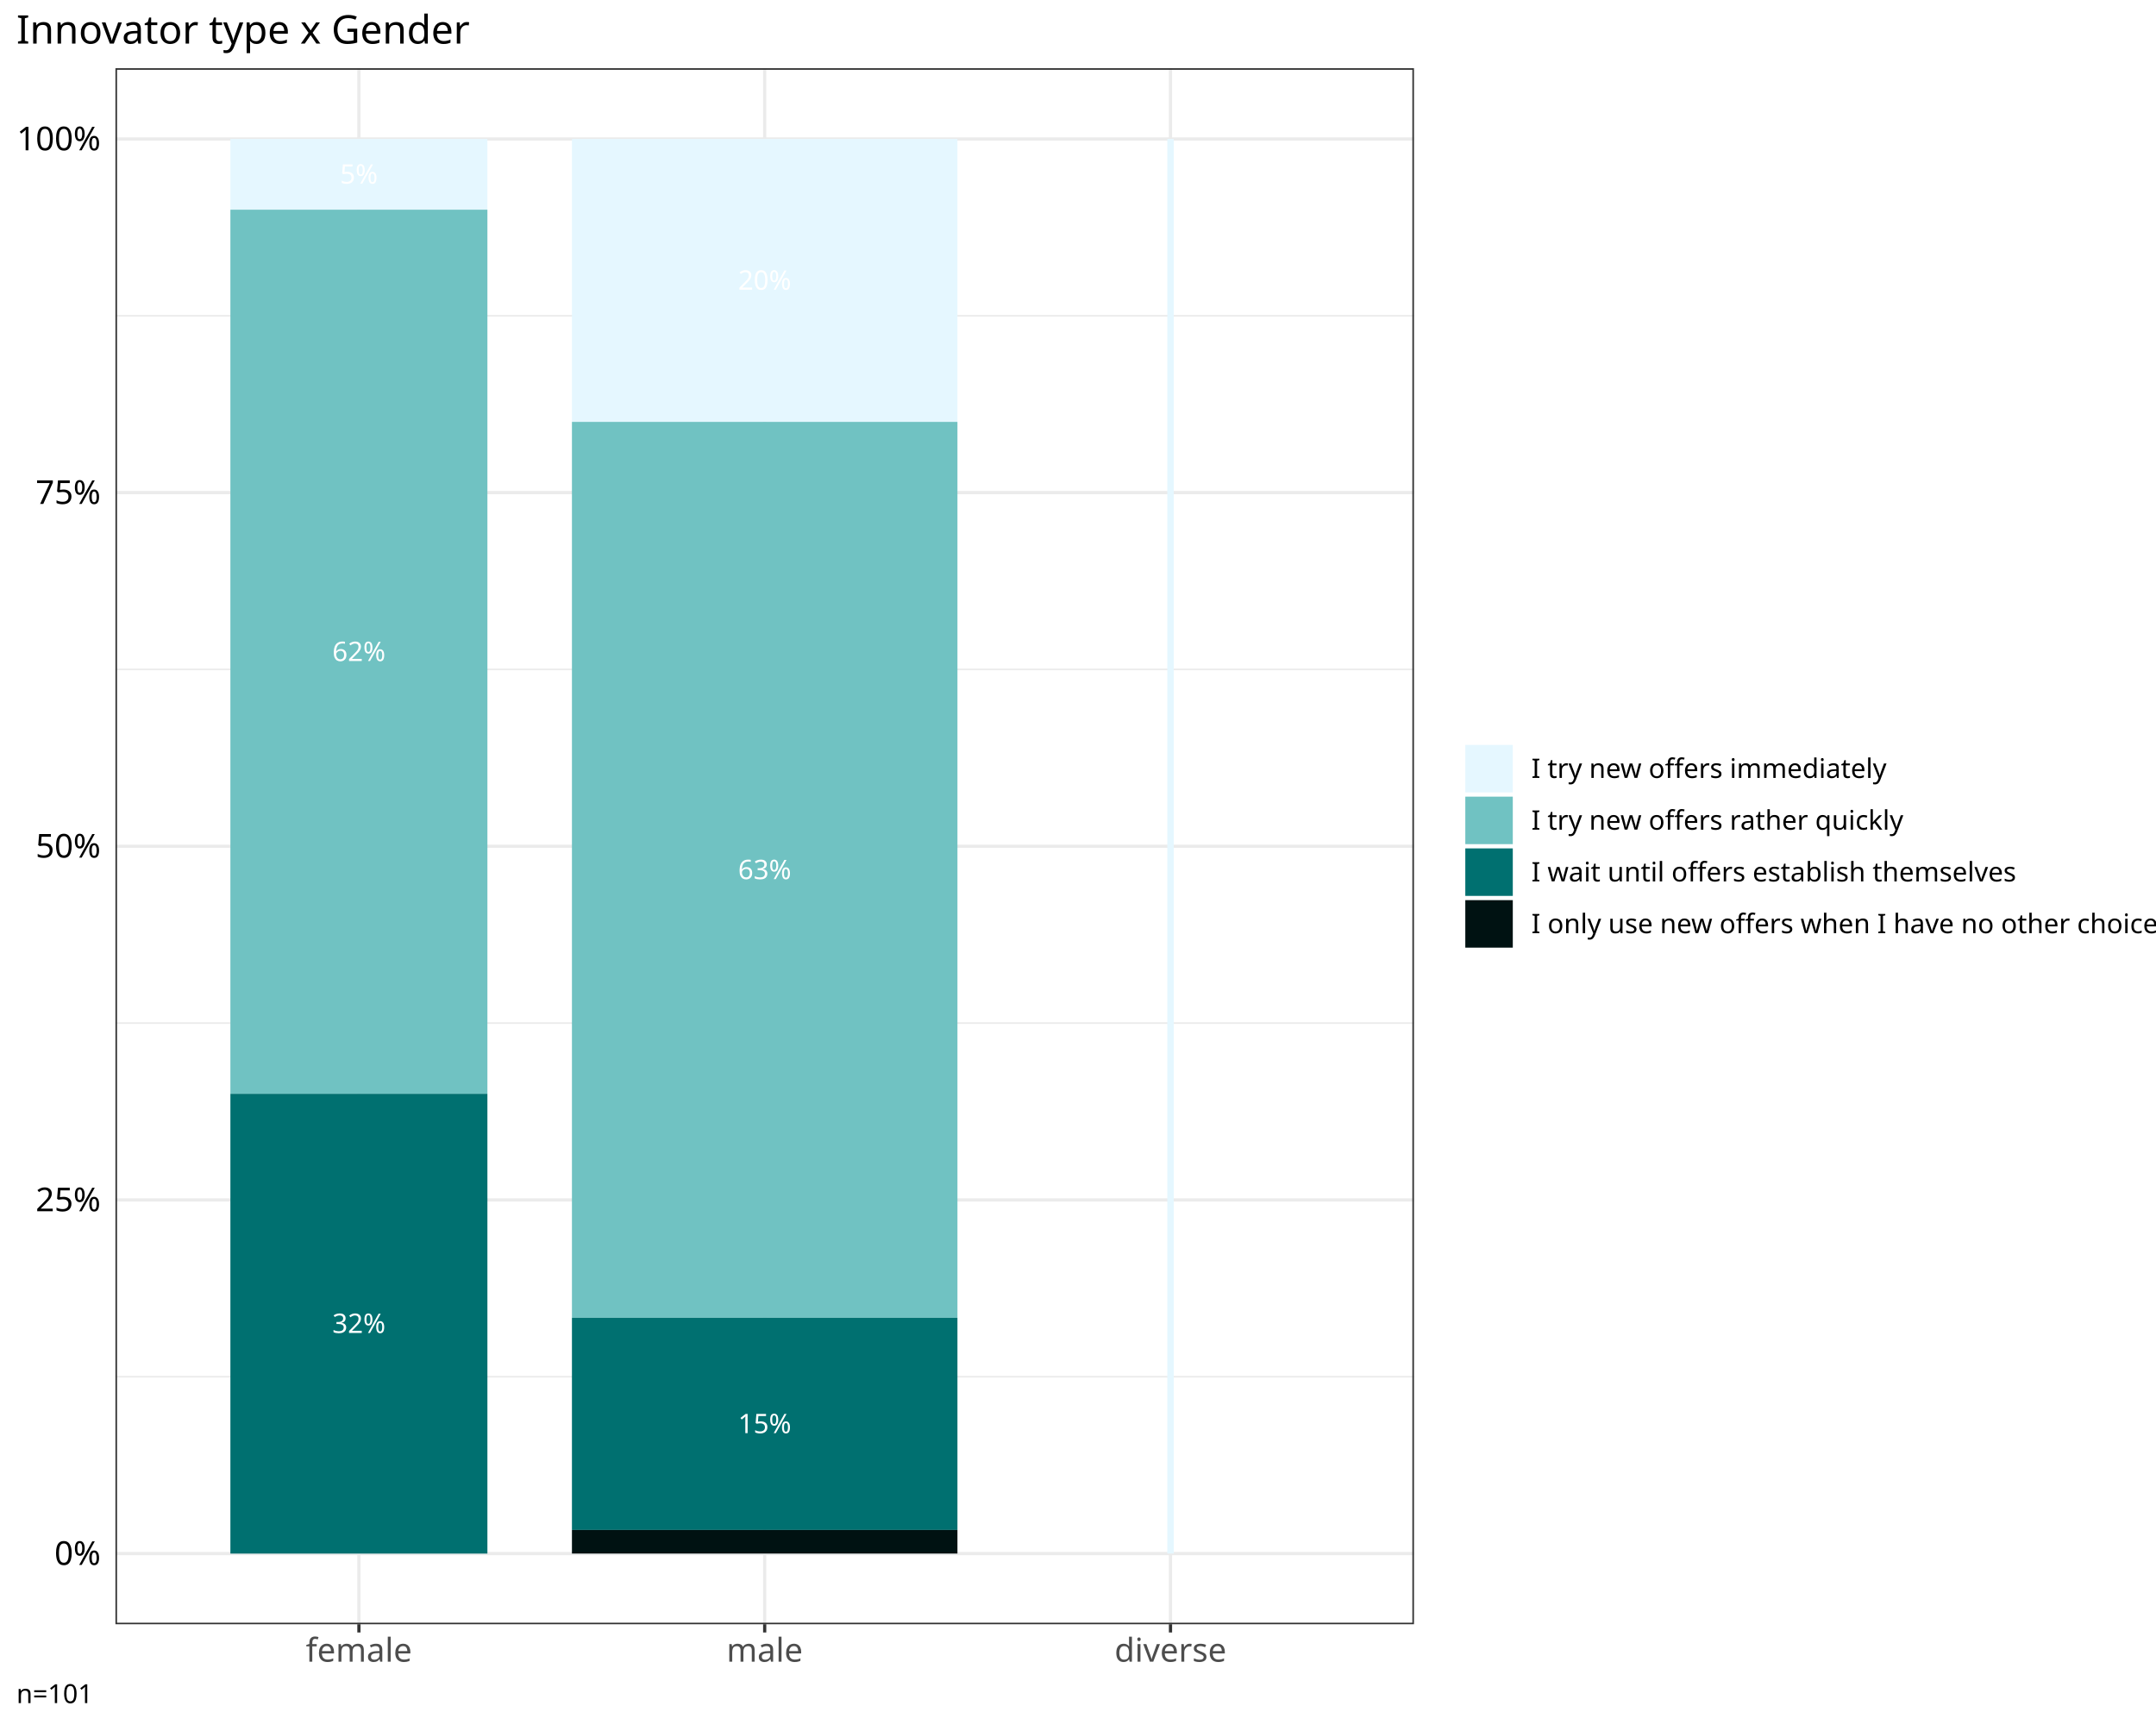
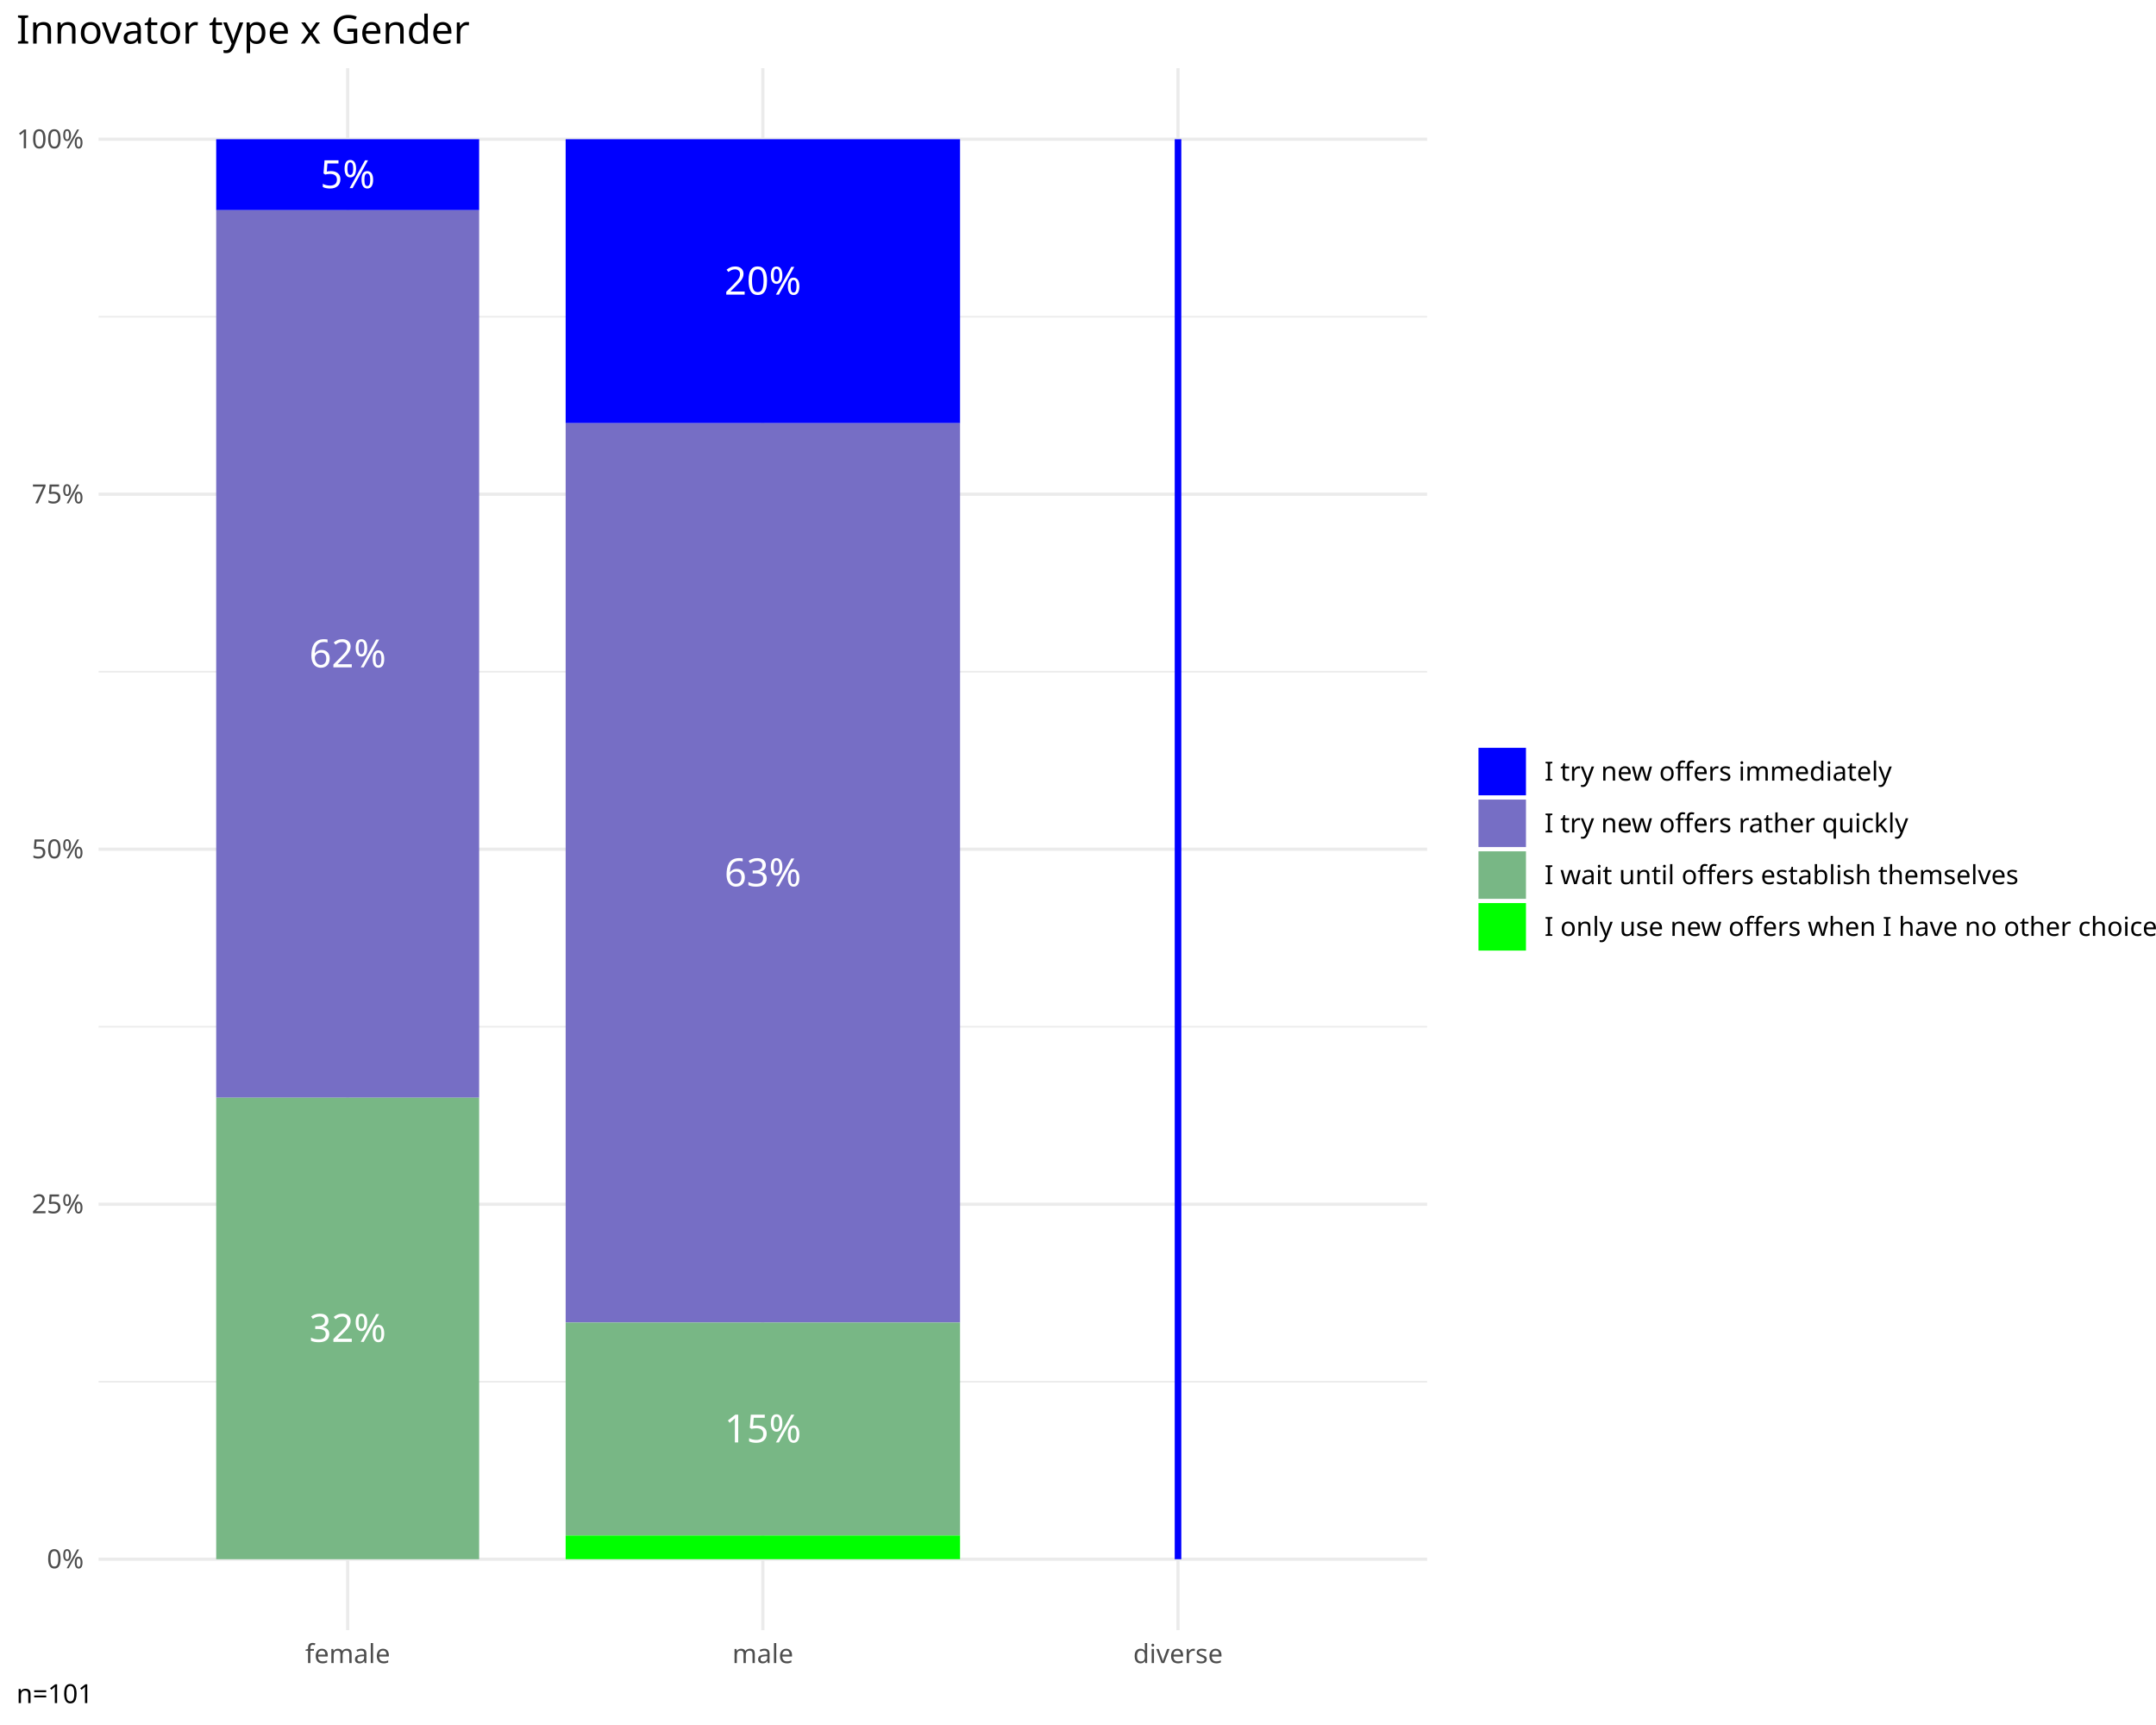
<svg xmlns="http://www.w3.org/2000/svg" class="svglite" data-engine-version="2.0" width="720.00pt" height="576.00pt" viewBox="0 0 720.00 576.00">
  <defs>
    <style type="text/css">
    .svglite line, .svglite polyline, .svglite polygon, .svglite path, .svglite rect, .svglite circle {
      fill: none;
      stroke: #000000;
      stroke-linecap: round;
      stroke-linejoin: round;
      stroke-miterlimit: 10.00;
    }
  </style>
  </defs>
  <rect width="100%" height="100%" style="stroke: none; fill: #FFFFFF;" />
  <defs>
    <clipPath id="cpMC4wMHw3MjAuMDB8MC4wMHw1NzYuMDA=">
      <rect x="0.00" y="0.00" width="720.00" height="576.00" />
    </clipPath>
  </defs>
  <g clip-path="url(#cpMC4wMHw3MjAuMDB8MC4wMHw1NzYuMDA=)">
-     <rect x="0.00" y="0.00" width="720.00" height="576.00" style="stroke-width: 1.07; stroke: #FFFFFF; fill: #FFFFFF;" />
-   </g>
+ </g>
  <defs>
-     <clipPath id="cpMzguNTV8NDcyLjIwfDIyLjc4fDU0Mi4zNw==">
-       <rect x="38.55" y="22.78" width="433.65" height="519.59" />
+     <clipPath id="cpMzIuOTJ8NDc2LjU5fDIyLjc4fDU0NC4zNA==">
+       <rect x="32.92" y="22.78" width="443.67" height="521.56" />
    </clipPath>
  </defs>
-   <g clip-path="url(#cpMzguNTV8NDcyLjIwfDIyLjc4fDU0Mi4zNw==)">
-     <rect x="38.55" y="22.78" width="433.65" height="519.59" style="stroke-width: 1.07; stroke: none; fill: #FFFFFF;" />
-     <polyline points="38.55,459.71 472.20,459.71 " style="stroke-width: 0.53; stroke: #EBEBEB; stroke-linecap: butt;" />
-     <polyline points="38.55,341.62 472.20,341.62 " style="stroke-width: 0.53; stroke: #EBEBEB; stroke-linecap: butt;" />
-     <polyline points="38.55,223.53 472.20,223.53 " style="stroke-width: 0.53; stroke: #EBEBEB; stroke-linecap: butt;" />
-     <polyline points="38.55,105.45 472.20,105.45 " style="stroke-width: 0.53; stroke: #EBEBEB; stroke-linecap: butt;" />
-     <polyline points="38.55,518.76 472.20,518.76 " style="stroke-width: 1.07; stroke: #EBEBEB; stroke-linecap: butt;" />
-     <polyline points="38.55,400.67 472.20,400.67 " style="stroke-width: 1.07; stroke: #EBEBEB; stroke-linecap: butt;" />
-     <polyline points="38.55,282.58 472.20,282.58 " style="stroke-width: 1.07; stroke: #EBEBEB; stroke-linecap: butt;" />
-     <polyline points="38.55,164.49 472.20,164.49 " style="stroke-width: 1.07; stroke: #EBEBEB; stroke-linecap: butt;" />
-     <polyline points="38.55,46.40 472.20,46.40 " style="stroke-width: 1.07; stroke: #EBEBEB; stroke-linecap: butt;" />
-     <polyline points="119.86,542.37 119.86,22.78 " style="stroke-width: 1.07; stroke: #EBEBEB; stroke-linecap: butt;" />
-     <polyline points="255.37,542.37 255.37,22.78 " style="stroke-width: 1.07; stroke: #EBEBEB; stroke-linecap: butt;" />
-     <polyline points="390.89,542.37 390.89,22.78 " style="stroke-width: 1.07; stroke: #EBEBEB; stroke-linecap: butt;" />
-     <rect x="76.94" y="46.40" width="85.83" height="23.62" style="stroke-width: 1.07; stroke: none; stroke-linecap: butt; stroke-linejoin: miter; fill: #E5F7FF;" />
-     <rect x="76.94" y="70.02" width="85.83" height="295.22" style="stroke-width: 1.07; stroke: none; stroke-linecap: butt; stroke-linejoin: miter; fill: #70C2C2;" />
-     <rect x="76.94" y="365.24" width="85.83" height="153.52" style="stroke-width: 1.07; stroke: none; stroke-linecap: butt; stroke-linejoin: miter; fill: #007070;" />
-     <rect x="191.00" y="46.40" width="128.74" height="94.47" style="stroke-width: 1.07; stroke: none; stroke-linecap: butt; stroke-linejoin: miter; fill: #E5F7FF;" />
-     <rect x="191.00" y="140.87" width="128.74" height="299.16" style="stroke-width: 1.07; stroke: none; stroke-linecap: butt; stroke-linejoin: miter; fill: #70C2C2;" />
-     <rect x="191.00" y="440.03" width="128.74" height="70.85" style="stroke-width: 1.07; stroke: none; stroke-linecap: butt; stroke-linejoin: miter; fill: #007070;" />
-     <rect x="191.00" y="510.88" width="128.74" height="7.87" style="stroke-width: 1.07; stroke: none; stroke-linecap: butt; stroke-linejoin: miter; fill: #001212;" />
-     <rect x="389.82" y="46.40" width="2.15" height="472.35" style="stroke-width: 1.07; stroke: none; stroke-linecap: butt; stroke-linejoin: miter; fill: #E5F7FF;" />
-     <text x="119.86" y="61.31" text-anchor="middle" style="font-size: 9.00px; fill: #FFFFFF; font-family: sans;" textLength="13.01px" lengthAdjust="spacingAndGlyphs">5%</text>
-     <text x="119.86" y="220.73" text-anchor="middle" style="font-size: 9.00px; fill: #FFFFFF; font-family: sans;" textLength="18.01px" lengthAdjust="spacingAndGlyphs">62%</text>
-     <text x="119.86" y="445.09" text-anchor="middle" style="font-size: 9.00px; fill: #FFFFFF; font-family: sans;" textLength="18.01px" lengthAdjust="spacingAndGlyphs">32%</text>
-     <text x="255.37" y="96.73" text-anchor="middle" style="font-size: 9.00px; fill: #FFFFFF; font-family: sans;" textLength="18.01px" lengthAdjust="spacingAndGlyphs">20%</text>
-     <text x="255.37" y="293.55" text-anchor="middle" style="font-size: 9.00px; fill: #FFFFFF; font-family: sans;" textLength="18.01px" lengthAdjust="spacingAndGlyphs">63%</text>
-     <text x="255.37" y="478.55" text-anchor="middle" style="font-size: 9.00px; fill: #FFFFFF; font-family: sans;" textLength="18.01px" lengthAdjust="spacingAndGlyphs">15%</text>
-     <rect x="38.55" y="22.78" width="433.65" height="519.59" style="stroke-width: 1.07; stroke: #333333;" />
+   <g clip-path="url(#cpMzIuOTJ8NDc2LjU5fDIyLjc4fDU0NC4zNA==)">
+     <polyline points="32.92,461.37 476.59,461.37 " style="stroke-width: 0.53; stroke: #EBEBEB; stroke-linecap: butt;" />
+     <polyline points="32.92,342.83 476.59,342.83 " style="stroke-width: 0.53; stroke: #EBEBEB; stroke-linecap: butt;" />
+     <polyline points="32.92,224.30 476.59,224.30 " style="stroke-width: 0.53; stroke: #EBEBEB; stroke-linecap: butt;" />
+     <polyline points="32.92,105.76 476.59,105.76 " style="stroke-width: 0.53; stroke: #EBEBEB; stroke-linecap: butt;" />
+     <polyline points="32.92,520.64 476.59,520.64 " style="stroke-width: 1.07; stroke: #EBEBEB; stroke-linecap: butt;" />
+     <polyline points="32.92,402.10 476.59,402.10 " style="stroke-width: 1.07; stroke: #EBEBEB; stroke-linecap: butt;" />
+     <polyline points="32.92,283.56 476.59,283.56 " style="stroke-width: 1.07; stroke: #EBEBEB; stroke-linecap: butt;" />
+     <polyline points="32.92,165.03 476.59,165.03 " style="stroke-width: 1.07; stroke: #EBEBEB; stroke-linecap: butt;" />
+     <polyline points="32.92,46.49 476.59,46.49 " style="stroke-width: 1.07; stroke: #EBEBEB; stroke-linecap: butt;" />
+     <polyline points="116.11,544.34 116.11,22.78 " style="stroke-width: 1.07; stroke: #EBEBEB; stroke-linecap: butt;" />
+     <polyline points="254.75,544.34 254.75,22.78 " style="stroke-width: 1.07; stroke: #EBEBEB; stroke-linecap: butt;" />
+     <polyline points="393.40,544.34 393.40,22.78 " style="stroke-width: 1.07; stroke: #EBEBEB; stroke-linecap: butt;" />
+     <rect x="72.20" y="46.49" width="87.81" height="23.71" style="stroke-width: 1.07; stroke: none; stroke-linecap: butt; stroke-linejoin: miter; fill: #0000FF;" />
+     <rect x="72.20" y="70.20" width="87.81" height="296.34" style="stroke-width: 1.07; stroke: none; stroke-linecap: butt; stroke-linejoin: miter; fill: #766EC5;" />
+     <rect x="72.20" y="366.54" width="87.81" height="154.10" style="stroke-width: 1.07; stroke: none; stroke-linecap: butt; stroke-linejoin: miter; fill: #78B785;" />
+     <rect x="188.90" y="46.49" width="131.71" height="94.83" style="stroke-width: 1.07; stroke: none; stroke-linecap: butt; stroke-linejoin: miter; fill: #0000FF;" />
+     <rect x="188.90" y="141.32" width="131.71" height="300.29" style="stroke-width: 1.07; stroke: none; stroke-linecap: butt; stroke-linejoin: miter; fill: #766EC5;" />
+     <rect x="188.90" y="441.61" width="131.71" height="71.12" style="stroke-width: 1.07; stroke: none; stroke-linecap: butt; stroke-linejoin: miter; fill: #78B785;" />
+     <rect x="188.90" y="512.73" width="131.71" height="7.90" style="stroke-width: 1.07; stroke: none; stroke-linecap: butt; stroke-linejoin: miter; fill: #00FF00;" />
+     <rect x="392.30" y="46.49" width="2.20" height="474.15" style="stroke-width: 1.07; stroke: none; stroke-linecap: butt; stroke-linejoin: miter; fill: #0000FF;" />
+     <text x="116.11" y="62.82" text-anchor="middle" style="font-size: 13.00px; fill: #FFFFFF; font-family: sans;" textLength="18.79px" lengthAdjust="spacingAndGlyphs">5%</text>
+     <text x="116.11" y="222.84" text-anchor="middle" style="font-size: 13.00px; fill: #FFFFFF; font-family: sans;" textLength="26.02px" lengthAdjust="spacingAndGlyphs">62%</text>
+     <text x="116.11" y="448.06" text-anchor="middle" style="font-size: 13.00px; fill: #FFFFFF; font-family: sans;" textLength="26.02px" lengthAdjust="spacingAndGlyphs">32%</text>
+     <text x="254.75" y="98.38" text-anchor="middle" style="font-size: 13.00px; fill: #FFFFFF; font-family: sans;" textLength="26.02px" lengthAdjust="spacingAndGlyphs">20%</text>
+     <text x="254.75" y="295.94" text-anchor="middle" style="font-size: 13.00px; fill: #FFFFFF; font-family: sans;" textLength="26.02px" lengthAdjust="spacingAndGlyphs">63%</text>
+     <text x="254.75" y="481.65" text-anchor="middle" style="font-size: 13.00px; fill: #FFFFFF; font-family: sans;" textLength="26.02px" lengthAdjust="spacingAndGlyphs">15%</text>
  </g>
  <g clip-path="url(#cpMC4wMHw3MjAuMDB8MC4wMHw1NzYuMDA=)">
-     <text x="33.62" y="522.54" text-anchor="end" style="font-size: 11.00px; font-family: sans;" textLength="15.90px" lengthAdjust="spacingAndGlyphs">0%</text>
-     <text x="33.62" y="404.45" text-anchor="end" style="font-size: 11.00px; font-family: sans;" textLength="22.02px" lengthAdjust="spacingAndGlyphs">25%</text>
-     <text x="33.62" y="286.36" text-anchor="end" style="font-size: 11.00px; font-family: sans;" textLength="22.02px" lengthAdjust="spacingAndGlyphs">50%</text>
-     <text x="33.62" y="168.27" text-anchor="end" style="font-size: 11.00px; font-family: sans;" textLength="22.02px" lengthAdjust="spacingAndGlyphs">75%</text>
-     <text x="33.62" y="50.19" text-anchor="end" style="font-size: 11.00px; font-family: sans;" textLength="28.14px" lengthAdjust="spacingAndGlyphs">100%</text>
-     <polyline points="119.86,545.11 119.86,542.37 " style="stroke-width: 1.07; stroke: #333333; stroke-linecap: butt;" />
-     <polyline points="255.37,545.11 255.37,542.37 " style="stroke-width: 1.07; stroke: #333333; stroke-linecap: butt;" />
-     <polyline points="390.89,545.11 390.89,542.37 " style="stroke-width: 1.07; stroke: #333333; stroke-linecap: butt;" />
-     <text x="119.86" y="554.87" text-anchor="middle" style="font-size: 11.00px; fill: #4D4D4D; font-family: sans;" textLength="33.02px" lengthAdjust="spacingAndGlyphs">female</text>
-     <text x="255.37" y="554.87" text-anchor="middle" style="font-size: 11.00px; fill: #4D4D4D; font-family: sans;" textLength="23.85px" lengthAdjust="spacingAndGlyphs">male</text>
-     <text x="390.89" y="554.87" text-anchor="middle" style="font-size: 11.00px; fill: #4D4D4D; font-family: sans;" textLength="35.47px" lengthAdjust="spacingAndGlyphs">diverse</text>
-     <rect x="483.16" y="242.54" width="231.36" height="80.08" style="stroke-width: 1.07; stroke: none; fill: #FFFFFF;" />
-     <rect x="488.64" y="248.02" width="17.28" height="17.28" style="stroke-width: 1.07; stroke: none; fill: #FFFFFF;" />
-     <rect x="489.34" y="248.73" width="15.86" height="15.86" style="stroke-width: 1.07; stroke: none; stroke-linecap: butt; stroke-linejoin: miter; fill: #E5F7FF;" />
-     <rect x="488.64" y="265.30" width="17.28" height="17.28" style="stroke-width: 1.07; stroke: none; fill: #FFFFFF;" />
-     <rect x="489.34" y="266.01" width="15.86" height="15.86" style="stroke-width: 1.07; stroke: none; stroke-linecap: butt; stroke-linejoin: miter; fill: #70C2C2;" />
-     <rect x="488.64" y="282.58" width="17.28" height="17.28" style="stroke-width: 1.07; stroke: none; fill: #FFFFFF;" />
-     <rect x="489.34" y="283.29" width="15.86" height="15.86" style="stroke-width: 1.07; stroke: none; stroke-linecap: butt; stroke-linejoin: miter; fill: #007070;" />
-     <rect x="488.64" y="299.86" width="17.28" height="17.28" style="stroke-width: 1.07; stroke: none; fill: #FFFFFF;" />
-     <rect x="489.34" y="300.57" width="15.86" height="15.86" style="stroke-width: 1.07; stroke: none; stroke-linecap: butt; stroke-linejoin: miter; fill: #001212;" />
-     <text x="511.40" y="259.76" style="font-size: 9.00px; font-family: sans;" textLength="109.55px" lengthAdjust="spacingAndGlyphs">I try new offers immediately</text>
-     <text x="511.40" y="277.04" style="font-size: 9.00px; font-family: sans;" textLength="115.06px" lengthAdjust="spacingAndGlyphs">I try new offers rather quickly</text>
-     <text x="511.40" y="294.32" style="font-size: 9.00px; font-family: sans;" textLength="151.09px" lengthAdjust="spacingAndGlyphs">I wait until offers establish themselves</text>
-     <text x="511.40" y="311.60" style="font-size: 9.00px; font-family: sans;" textLength="197.65px" lengthAdjust="spacingAndGlyphs">I only use new offers when I have no other choice</text>
+     <text x="27.99" y="523.66" text-anchor="end" style="font-size: 8.80px; fill: #4D4D4D; font-family: sans;" textLength="12.72px" lengthAdjust="spacingAndGlyphs">0%</text>
+     <text x="27.99" y="405.13" text-anchor="end" style="font-size: 8.80px; fill: #4D4D4D; font-family: sans;" textLength="17.61px" lengthAdjust="spacingAndGlyphs">25%</text>
+     <text x="27.99" y="286.59" text-anchor="end" style="font-size: 8.80px; fill: #4D4D4D; font-family: sans;" textLength="17.61px" lengthAdjust="spacingAndGlyphs">50%</text>
+     <text x="27.99" y="168.06" text-anchor="end" style="font-size: 8.80px; fill: #4D4D4D; font-family: sans;" textLength="17.61px" lengthAdjust="spacingAndGlyphs">75%</text>
+     <text x="27.99" y="49.52" text-anchor="end" style="font-size: 8.80px; fill: #4D4D4D; font-family: sans;" textLength="22.51px" lengthAdjust="spacingAndGlyphs">100%</text>
+     <text x="116.11" y="555.33" text-anchor="middle" style="font-size: 8.80px; fill: #4D4D4D; font-family: sans;" textLength="26.42px" lengthAdjust="spacingAndGlyphs">female</text>
+     <text x="254.75" y="555.33" text-anchor="middle" style="font-size: 8.80px; fill: #4D4D4D; font-family: sans;" textLength="19.08px" lengthAdjust="spacingAndGlyphs">male</text>
+     <text x="393.40" y="555.33" text-anchor="middle" style="font-size: 8.80px; fill: #4D4D4D; font-family: sans;" textLength="28.37px" lengthAdjust="spacingAndGlyphs">diverse</text>
+     <rect x="493.74" y="249.71" width="15.86" height="15.86" style="stroke-width: 1.07; stroke: none; stroke-linecap: butt; stroke-linejoin: miter; fill: #0000FF;" />
+     <rect x="493.74" y="266.99" width="15.86" height="15.86" style="stroke-width: 1.07; stroke: none; stroke-linecap: butt; stroke-linejoin: miter; fill: #766EC5;" />
+     <rect x="493.74" y="284.27" width="15.86" height="15.86" style="stroke-width: 1.07; stroke: none; stroke-linecap: butt; stroke-linejoin: miter; fill: #78B785;" />
+     <rect x="493.74" y="301.55" width="15.86" height="15.86" style="stroke-width: 1.07; stroke: none; stroke-linecap: butt; stroke-linejoin: miter; fill: #00FF00;" />
+     <text x="515.79" y="260.67" style="font-size: 8.80px; font-family: sans;" textLength="107.12px" lengthAdjust="spacingAndGlyphs">I try new offers immediately</text>
+     <text x="515.79" y="277.95" style="font-size: 8.80px; font-family: sans;" textLength="112.50px" lengthAdjust="spacingAndGlyphs">I try new offers rather quickly</text>
+     <text x="515.79" y="295.23" style="font-size: 8.80px; font-family: sans;" textLength="147.73px" lengthAdjust="spacingAndGlyphs">I wait until offers establish themselves</text>
+     <text x="515.79" y="312.51" style="font-size: 8.80px; font-family: sans;" textLength="193.25px" lengthAdjust="spacingAndGlyphs">I only use new offers when I have no other choice</text>
    <text x="5.48" y="14.56" style="font-size: 13.20px; font-family: sans;" textLength="141.64px" lengthAdjust="spacingAndGlyphs">Innovator type x Gender</text>
    <text x="5.48" y="568.69" style="font-size: 8.80px; font-family: sans;" textLength="24.72px" lengthAdjust="spacingAndGlyphs">n=101</text>
  </g>
</svg>
